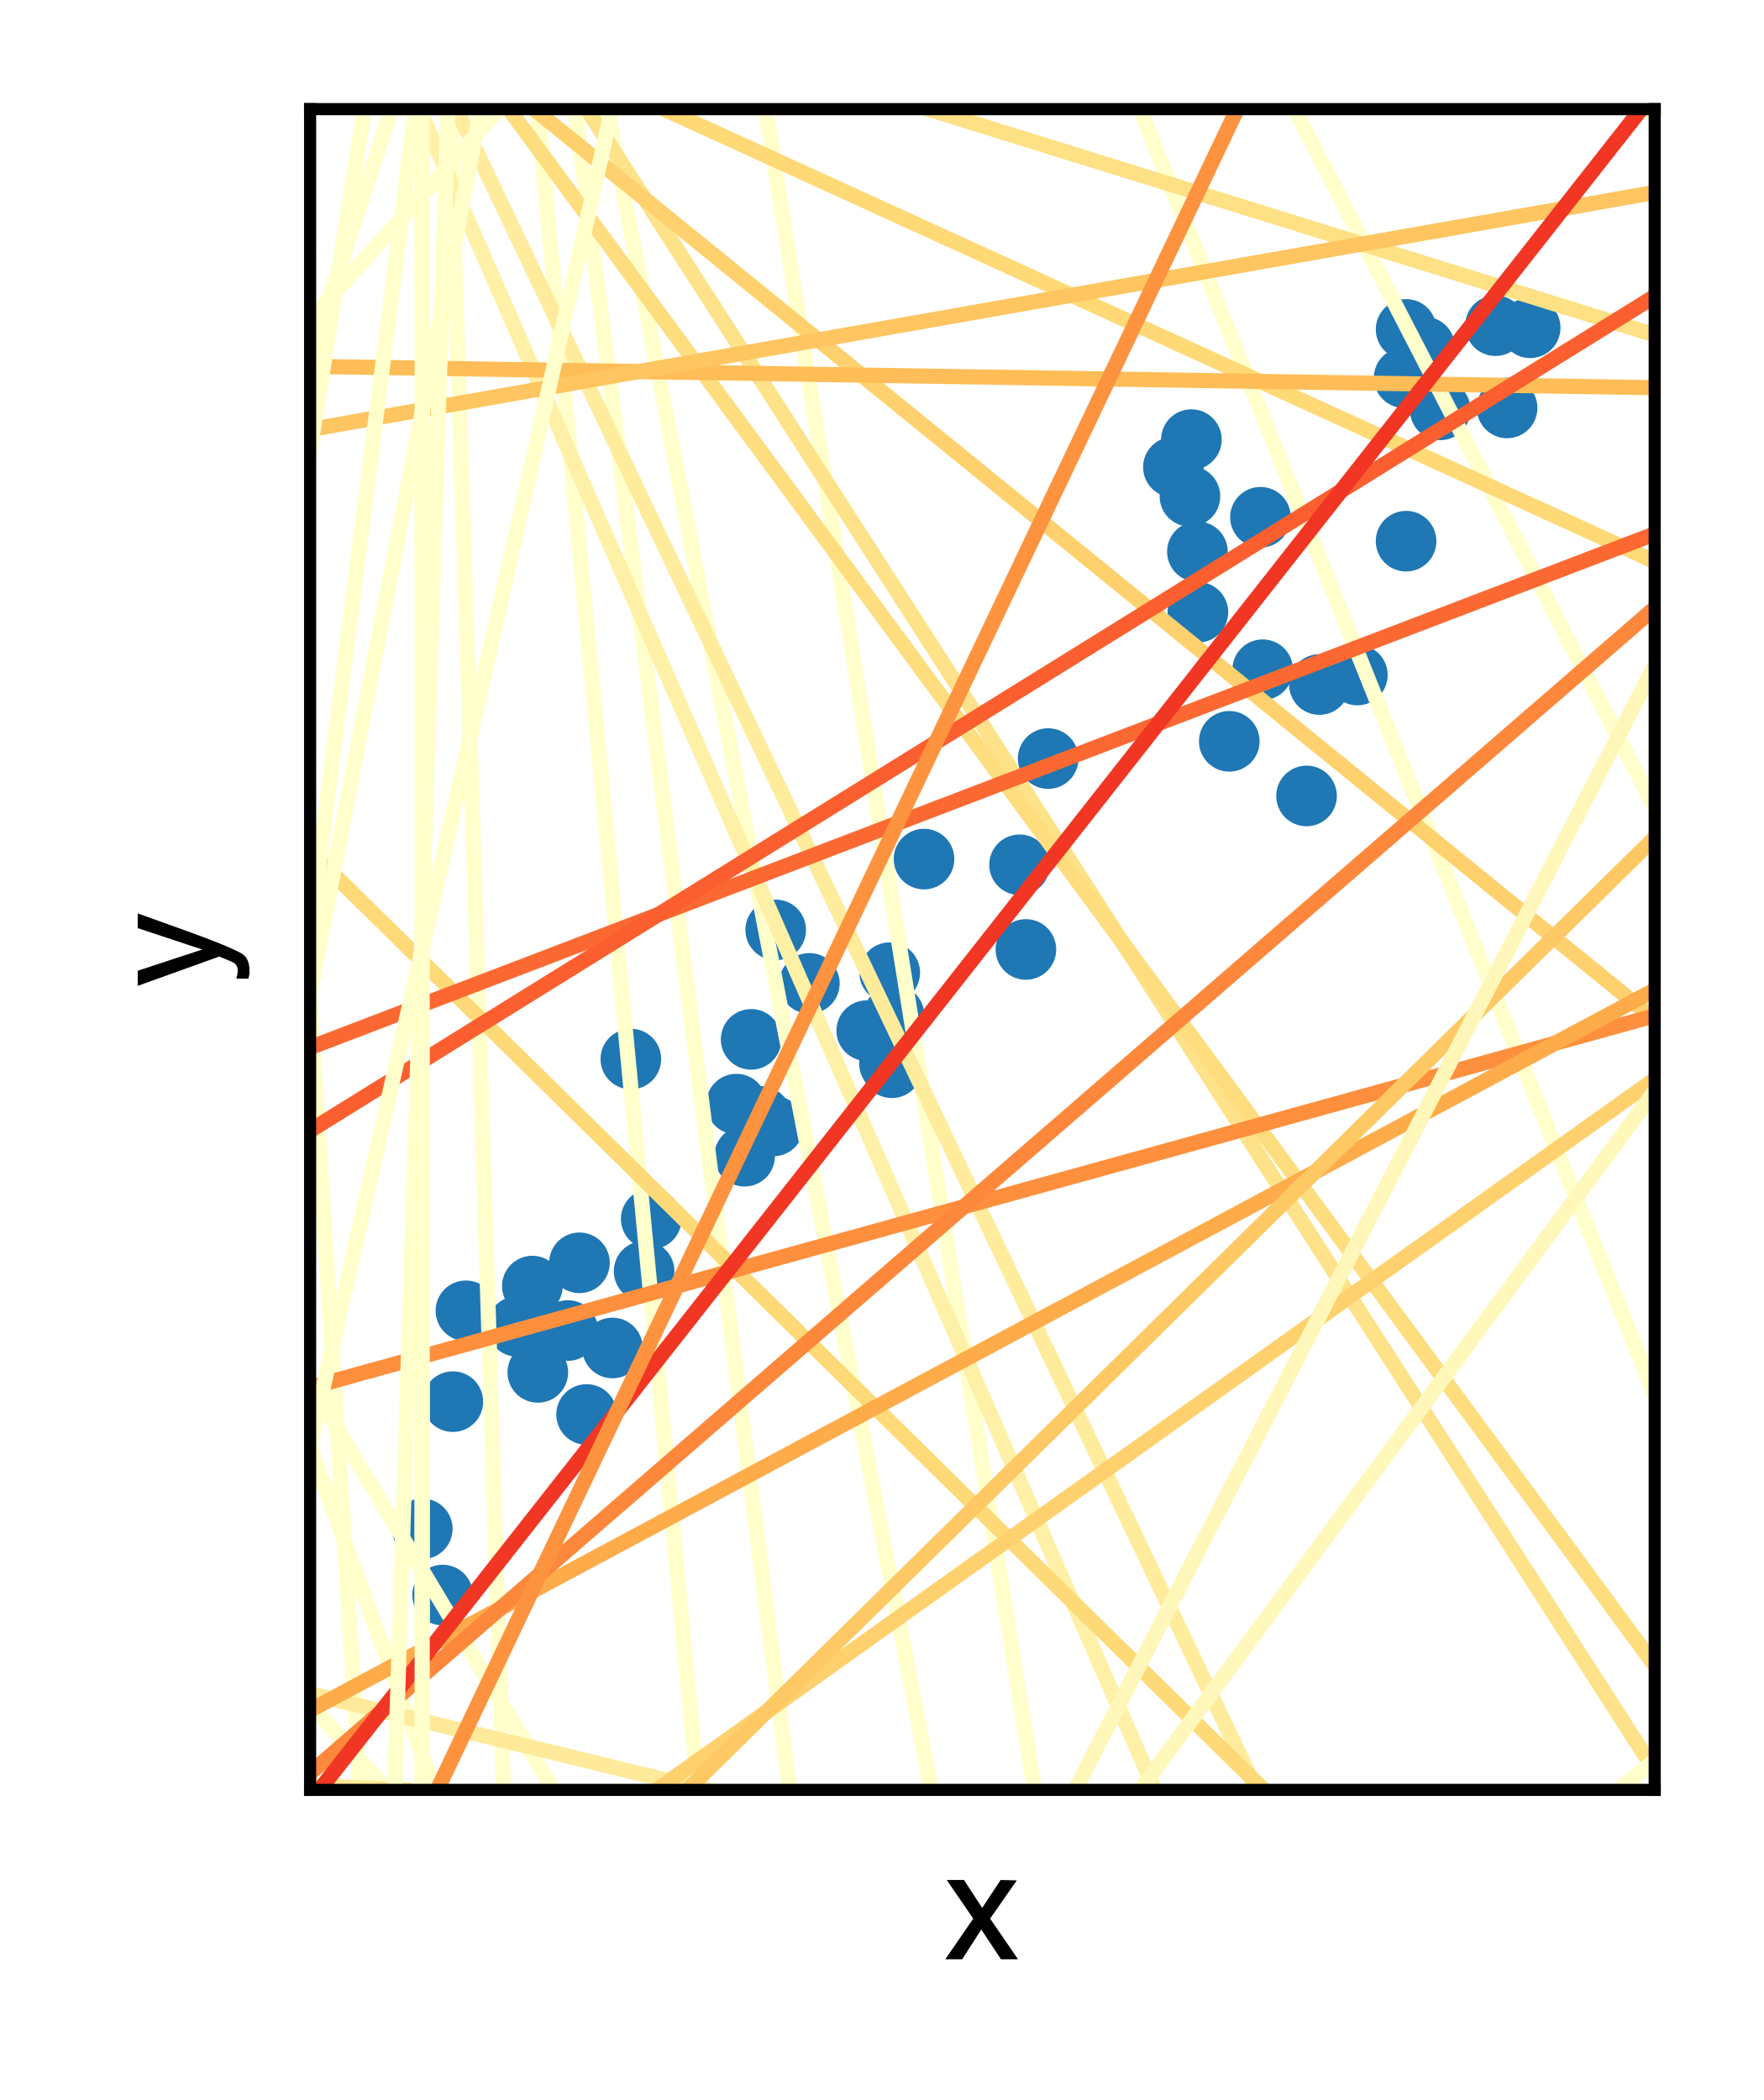
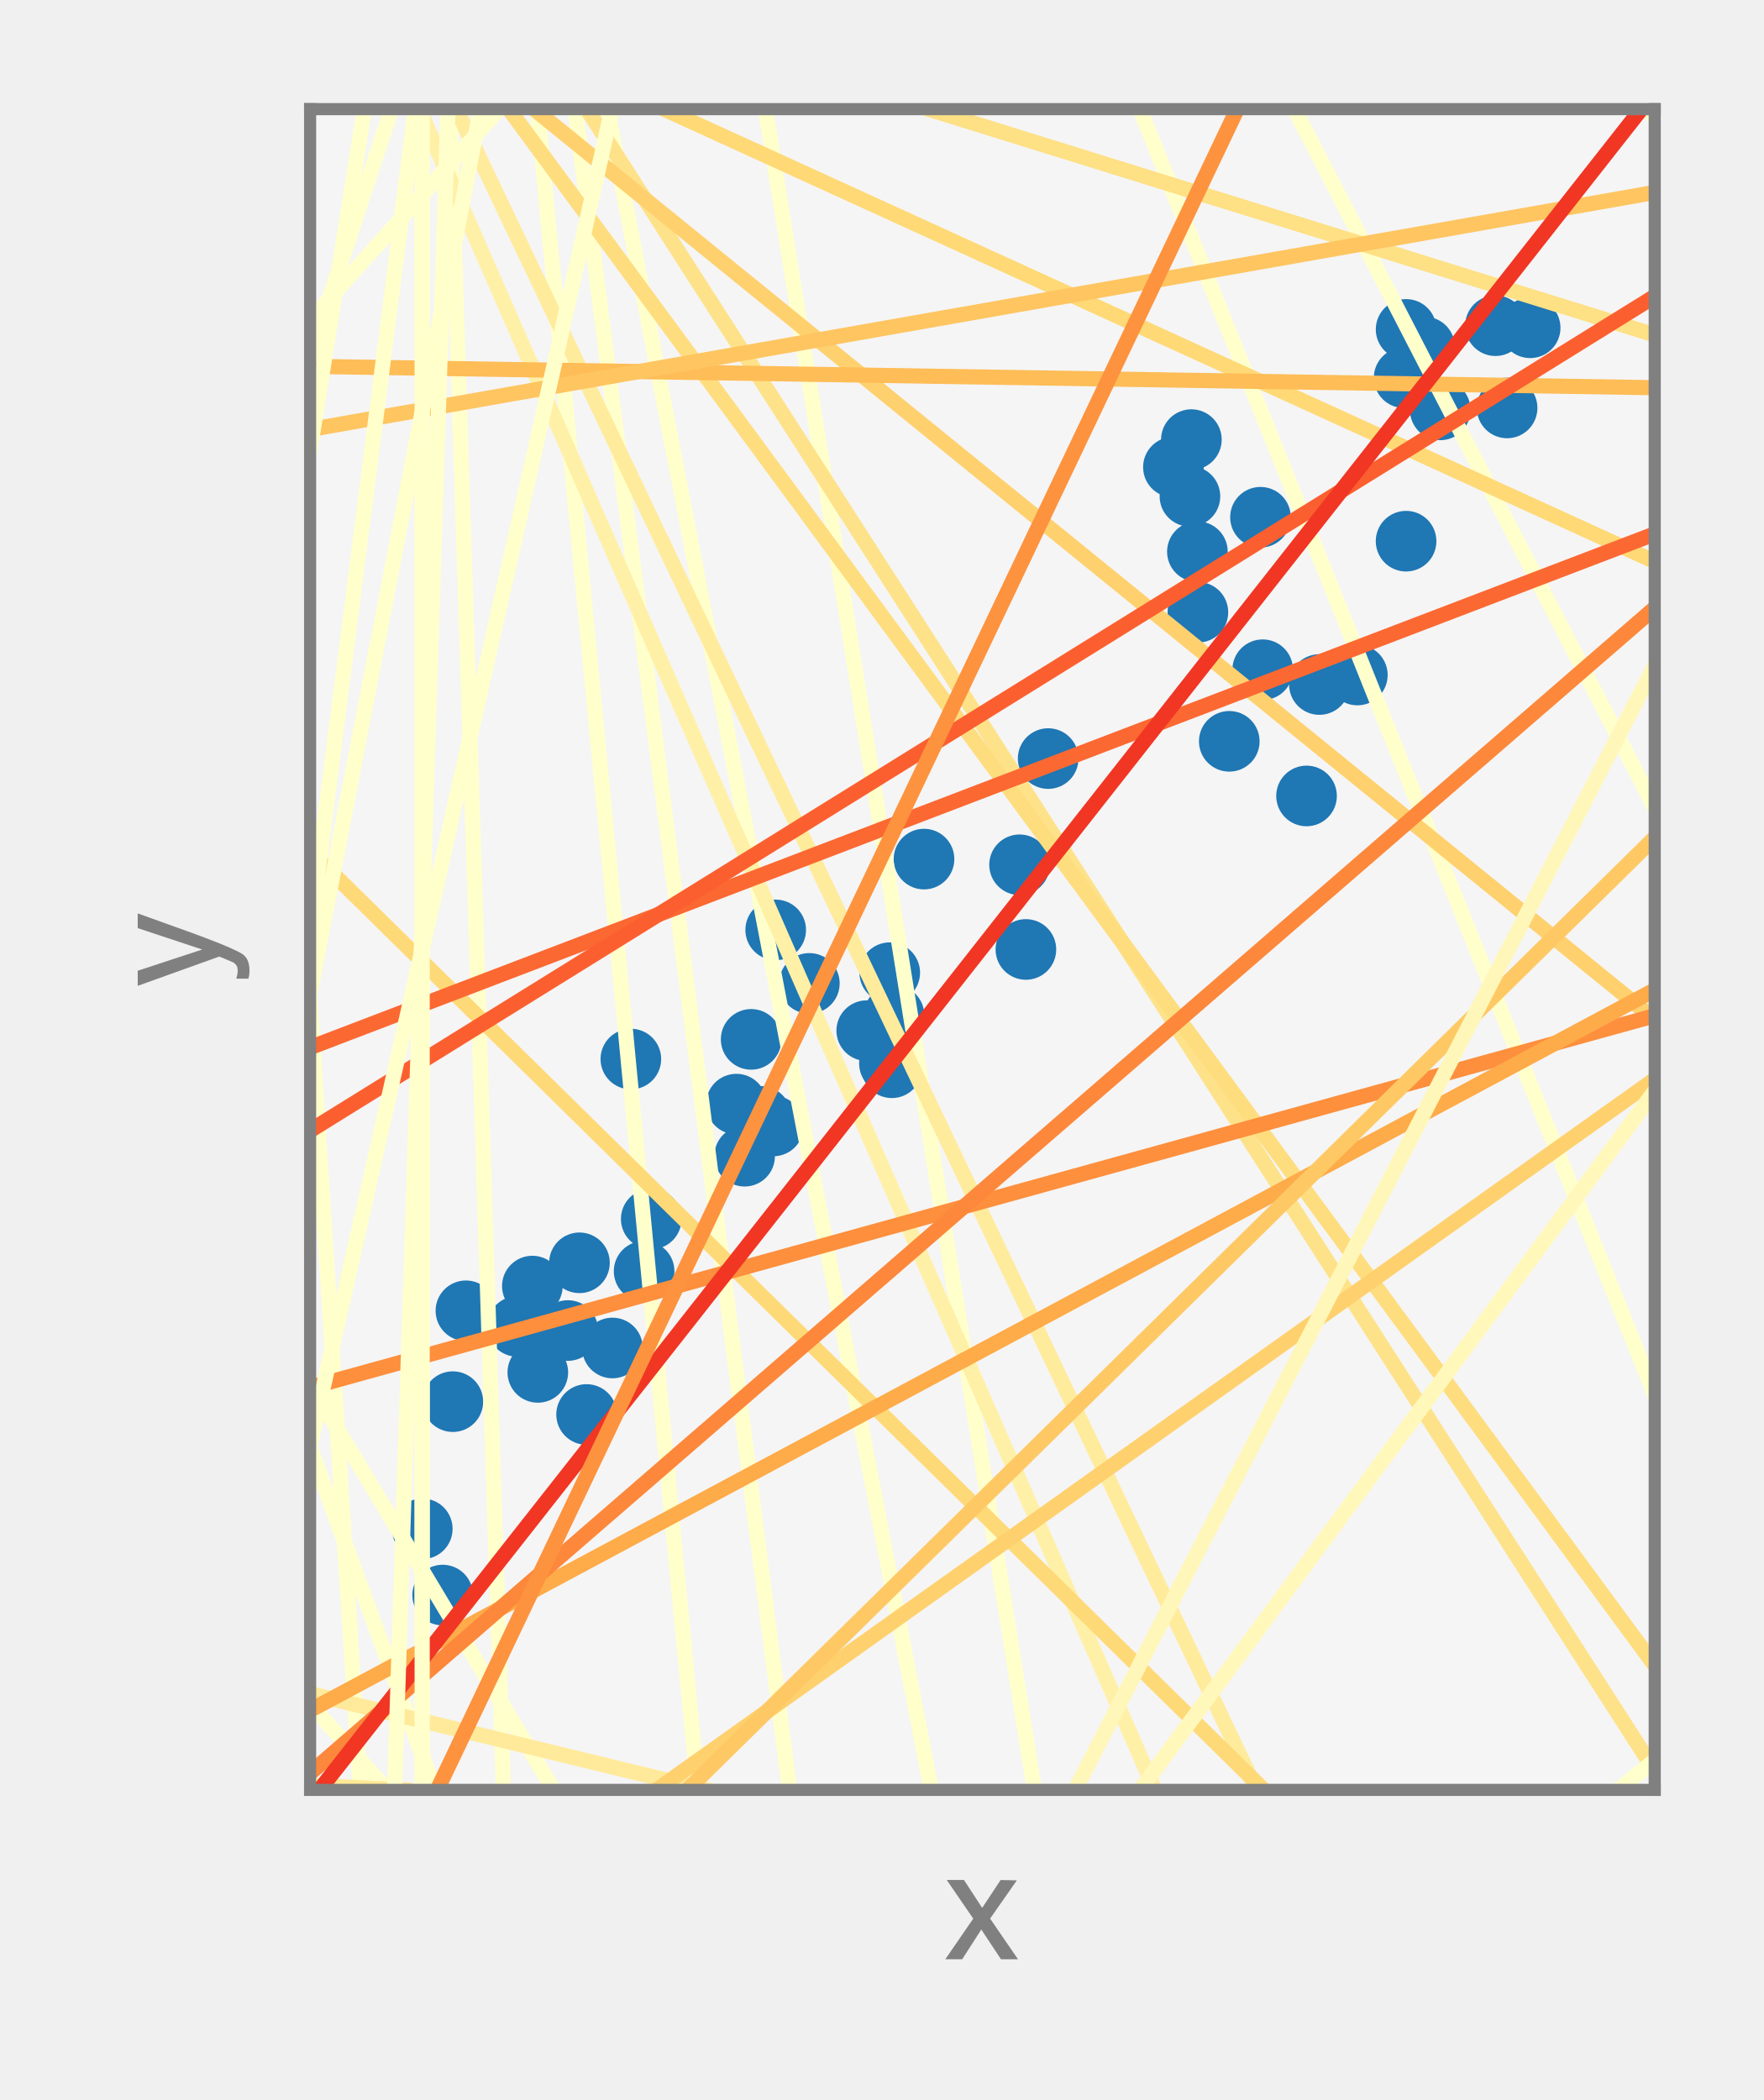
<svg xmlns="http://www.w3.org/2000/svg" xmlns:xlink="http://www.w3.org/1999/xlink" width="116.362pt" height="138.538pt" viewBox="0 0 116.362 138.538" version="1.1">
  <defs>
    <style type="text/css">*{stroke-linejoin: round; stroke-linecap: butt}</style>
  </defs>
  <g id="figure_1">
    <g id="patch_1">
-       <path d="M 0 138.538  L 116.362 138.538  L 116.362 0  L 0 0  z " style="fill: #ffffff" />
+       <path d="M 0 138.538  L 116.362 138.538  L 116.362 0  L 0 0  L 0 138.538  z " style="fill: none" />
    </g>
    <g id="axes_1">
      <g id="patch_2">
-         <path d="M 20.458 118.08  L 109.162 118.08  L 109.162 7.2  L 20.458 7.2  z " style="fill: #ffffff" />
+         <path d="M 20.458 118.08  L 109.162 118.08  L 109.162 7.2  L 20.458 7.2  z " style="fill: #ffffff; fill-opacity: 0.333" />
      </g>
      <g id="matplotlib.axis_1">
        <g id="text_1">
-           <g transform="translate(62.30981 129.2534) scale(0.1 -0.1)">
+           <g style="fill: #808080" transform="translate(62.30981 129.2534) scale(0.1 -0.1)">
            <defs>
              <path id="Helvetica-78" d="M 94 3347  L 822 3347  L 1591 2169  L 2369 3347  L 3053 3331  L 1925 1716  L 3103 0  L 2384 0  L 1553 1256  L 747 0  L 34 0  L 1213 1716  L 94 3347  z " transform="scale(0.015625)" />
            </defs>
            <use xlink:href="#Helvetica-78" />
          </g>
        </g>
      </g>
      <g id="matplotlib.axis_2">
        <g id="text_2">
-           <g transform="translate(14.31406 65.14) rotate(-90) scale(0.1 -0.1)">
+           <g style="fill: #808080" transform="translate(14.31406 65.14) rotate(-90) scale(0.1 -0.1)">
            <defs>
              <path id="Helvetica-79" d="M 2503 3347  L 3125 3347  Q 3006 3025 2597 1878  Q 2291 1016 2084 472  Q 1597 -809 1397 -1090  Q 1197 -1372 709 -1372  Q 591 -1372 527 -1362  Q 463 -1353 369 -1328  L 369 -816  Q 516 -856 581 -865  Q 647 -875 697 -875  Q 853 -875 926 -823  Q 1000 -772 1050 -697  Q 1066 -672 1162 -440  Q 1259 -209 1303 -97  L 66 3347  L 703 3347  L 1600 622  L 2503 3347  z M 1597 3428  L 1597 3428  z " transform="scale(0.015625)" />
            </defs>
            <use xlink:href="#Helvetica-79" />
          </g>
        </g>
      </g>
      <g id="line2d_1">
        <defs>
-           <path id="m5d70c4f971" d="M 0 1.5  C 0.398 1.5 0.779 1.342 1.061 1.061  C 1.342 0.779 1.5 0.398 1.5 0  C 1.5 -0.398 1.342 -0.779 1.061 -1.061  C 0.779 -1.342 0.398 -1.5 0 -1.5  C -0.398 -1.5 -0.779 -1.342 -1.061 -1.061  C -1.342 -0.779 -1.5 -0.398 -1.5 0  C -1.5 0.398 -1.342 0.779 -1.061 1.061  C -0.779 1.342 -0.398 1.5 0 1.5  z " style="stroke: #1f77b4" />
+           <path id="md2d932a377" d="M 0 1.5  C 0.398 1.5 0.779 1.342 1.061 1.061  C 1.342 0.779 1.5 0.398 1.5 0  C 1.5 -0.398 1.342 -0.779 1.061 -1.061  C 0.779 -1.342 0.398 -1.5 0 -1.5  C -0.398 -1.5 -0.779 -1.342 -1.061 -1.061  C -1.342 -0.779 -1.5 -0.398 -1.5 0  C -1.5 0.398 -1.342 0.779 -1.061 1.061  C -0.779 1.342 -0.398 1.5 0 1.5  z " style="stroke: #1f77b4" />
        </defs>
-         <g clip-path="url(#pdee370cae9)">
-           <use xlink:href="#m5d70c4f971" x="58.676" y="70.157" style="fill: #1f77b4; stroke: #1f77b4" />
-           <use xlink:href="#m5d70c4f971" x="81.096" y="48.905" style="fill: #1f77b4; stroke: #1f77b4" />
-           <use xlink:href="#m5d70c4f971" x="27.858" y="100.857" style="fill: #1f77b4; stroke: #1f77b4" />
-           <use xlink:href="#m5d70c4f971" x="50.198" y="73.649" style="fill: #1f77b4; stroke: #1f77b4" />
-           <use xlink:href="#m5d70c4f971" x="38.698" y="93.315" style="fill: #1f77b4; stroke: #1f77b4" />
-           <use xlink:href="#m5d70c4f971" x="34.675" y="87.346" style="fill: #1f77b4; stroke: #1f77b4" />
-           <use xlink:href="#m5d70c4f971" x="41.618" y="69.866" style="fill: #1f77b4; stroke: #1f77b4" />
-           <use xlink:href="#m5d70c4f971" x="53.394" y="64.875" style="fill: #1f77b4; stroke: #1f77b4" />
-           <use xlink:href="#m5d70c4f971" x="57.179" y="67.993" style="fill: #1f77b4; stroke: #1f77b4" />
-           <use xlink:href="#m5d70c4f971" x="67.679" y="62.636" style="fill: #1f77b4; stroke: #1f77b4" />
-           <use xlink:href="#m5d70c4f971" x="58.837" y="70.44" style="fill: #1f77b4; stroke: #1f77b4" />
-           <use xlink:href="#m5d70c4f971" x="78.501" y="32.742" style="fill: #1f77b4; stroke: #1f77b4" />
-           <use xlink:href="#m5d70c4f971" x="42.963" y="80.415" style="fill: #1f77b4; stroke: #1f77b4" />
-           <use xlink:href="#m5d70c4f971" x="92.76" y="35.702" style="fill: #1f77b4; stroke: #1f77b4" />
-           <use xlink:href="#m5d70c4f971" x="29.874" y="92.468" style="fill: #1f77b4; stroke: #1f77b4" />
-           <use xlink:href="#m5d70c4f971" x="77.411" y="30.818" style="fill: #1f77b4; stroke: #1f77b4" />
-           <use xlink:href="#m5d70c4f971" x="58.697" y="64.169" style="fill: #1f77b4; stroke: #1f77b4" />
-           <use xlink:href="#m5d70c4f971" x="69.148" y="50.043" style="fill: #1f77b4; stroke: #1f77b4" />
-           <use xlink:href="#m5d70c4f971" x="38.227" y="83.308" style="fill: #1f77b4; stroke: #1f77b4" />
-           <use xlink:href="#m5d70c4f971" x="42.493" y="83.864" style="fill: #1f77b4; stroke: #1f77b4" />
-           <use xlink:href="#m5d70c4f971" x="87.041" y="45.158" style="fill: #1f77b4; stroke: #1f77b4" />
-           <use xlink:href="#m5d70c4f971" x="99.424" y="26.912" style="fill: #1f77b4; stroke: #1f77b4" />
-           <use xlink:href="#m5d70c4f971" x="51.018" y="74.28" style="fill: #1f77b4; stroke: #1f77b4" />
-           <use xlink:href="#m5d70c4f971" x="79.026" y="40.391" style="fill: #1f77b4; stroke: #1f77b4" />
-           <use xlink:href="#m5d70c4f971" x="92.632" y="24.92" style="fill: #1f77b4; stroke: #1f77b4" />
-           <use xlink:href="#m5d70c4f971" x="93.979" y="22.892" style="fill: #1f77b4; stroke: #1f77b4" />
-           <use xlink:href="#m5d70c4f971" x="34.136" y="87.506" style="fill: #1f77b4; stroke: #1f77b4" />
-           <use xlink:href="#m5d70c4f971" x="30.737" y="86.474" style="fill: #1f77b4; stroke: #1f77b4" />
-           <use xlink:href="#m5d70c4f971" x="40.404" y="88.927" style="fill: #1f77b4; stroke: #1f77b4" />
-           <use xlink:href="#m5d70c4f971" x="92.762" y="21.731" style="fill: #1f77b4; stroke: #1f77b4" />
-           <use xlink:href="#m5d70c4f971" x="35.12" y="84.843" style="fill: #1f77b4; stroke: #1f77b4" />
-           <use xlink:href="#m5d70c4f971" x="58.978" y="66.979" style="fill: #1f77b4; stroke: #1f77b4" />
-           <use xlink:href="#m5d70c4f971" x="98.657" y="21.486" style="fill: #1f77b4; stroke: #1f77b4" />
-           <use xlink:href="#m5d70c4f971" x="67.261" y="57.051" style="fill: #1f77b4; stroke: #1f77b4" />
-           <use xlink:href="#m5d70c4f971" x="78.993" y="36.395" style="fill: #1f77b4; stroke: #1f77b4" />
-           <use xlink:href="#m5d70c4f971" x="51.173" y="61.347" style="fill: #1f77b4; stroke: #1f77b4" />
-           <use xlink:href="#m5d70c4f971" x="78.596" y="29.002" style="fill: #1f77b4; stroke: #1f77b4" />
-           <use xlink:href="#m5d70c4f971" x="89.545" y="44.531" style="fill: #1f77b4; stroke: #1f77b4" />
-           <use xlink:href="#m5d70c4f971" x="29.202" y="105.227" style="fill: #1f77b4; stroke: #1f77b4" />
-           <use xlink:href="#m5d70c4f971" x="83.3" y="44.182" style="fill: #1f77b4; stroke: #1f77b4" />
-           <use xlink:href="#m5d70c4f971" x="100.946" y="21.624" style="fill: #1f77b4; stroke: #1f77b4" />
-           <use xlink:href="#m5d70c4f971" x="83.154" y="34.123" style="fill: #1f77b4; stroke: #1f77b4" />
-           <use xlink:href="#m5d70c4f971" x="48.58" y="72.84" style="fill: #1f77b4; stroke: #1f77b4" />
-           <use xlink:href="#m5d70c4f971" x="86.193" y="52.509" style="fill: #1f77b4; stroke: #1f77b4" />
-           <use xlink:href="#m5d70c4f971" x="35.48" y="90.537" style="fill: #1f77b4; stroke: #1f77b4" />
-           <use xlink:href="#m5d70c4f971" x="60.958" y="56.675" style="fill: #1f77b4; stroke: #1f77b4" />
-           <use xlink:href="#m5d70c4f971" x="95.013" y="27.04" style="fill: #1f77b4; stroke: #1f77b4" />
-           <use xlink:href="#m5d70c4f971" x="49.554" y="68.567" style="fill: #1f77b4; stroke: #1f77b4" />
-           <use xlink:href="#m5d70c4f971" x="49.122" y="76.275" style="fill: #1f77b4; stroke: #1f77b4" />
-           <use xlink:href="#m5d70c4f971" x="37.462" y="87.776" style="fill: #1f77b4; stroke: #1f77b4" />
+         <g clip-path="url(#pe8e5f921c2)">
+           <use xlink:href="#md2d932a377" x="58.676" y="70.157" style="fill: #1f77b4; stroke: #1f77b4" />
+           <use xlink:href="#md2d932a377" x="81.096" y="48.905" style="fill: #1f77b4; stroke: #1f77b4" />
+           <use xlink:href="#md2d932a377" x="27.858" y="100.857" style="fill: #1f77b4; stroke: #1f77b4" />
+           <use xlink:href="#md2d932a377" x="50.198" y="73.649" style="fill: #1f77b4; stroke: #1f77b4" />
+           <use xlink:href="#md2d932a377" x="38.698" y="93.315" style="fill: #1f77b4; stroke: #1f77b4" />
+           <use xlink:href="#md2d932a377" x="34.675" y="87.346" style="fill: #1f77b4; stroke: #1f77b4" />
+           <use xlink:href="#md2d932a377" x="41.618" y="69.866" style="fill: #1f77b4; stroke: #1f77b4" />
+           <use xlink:href="#md2d932a377" x="53.394" y="64.875" style="fill: #1f77b4; stroke: #1f77b4" />
+           <use xlink:href="#md2d932a377" x="57.179" y="67.993" style="fill: #1f77b4; stroke: #1f77b4" />
+           <use xlink:href="#md2d932a377" x="67.679" y="62.636" style="fill: #1f77b4; stroke: #1f77b4" />
+           <use xlink:href="#md2d932a377" x="58.837" y="70.44" style="fill: #1f77b4; stroke: #1f77b4" />
+           <use xlink:href="#md2d932a377" x="78.501" y="32.742" style="fill: #1f77b4; stroke: #1f77b4" />
+           <use xlink:href="#md2d932a377" x="42.963" y="80.415" style="fill: #1f77b4; stroke: #1f77b4" />
+           <use xlink:href="#md2d932a377" x="92.76" y="35.702" style="fill: #1f77b4; stroke: #1f77b4" />
+           <use xlink:href="#md2d932a377" x="29.874" y="92.468" style="fill: #1f77b4; stroke: #1f77b4" />
+           <use xlink:href="#md2d932a377" x="77.411" y="30.818" style="fill: #1f77b4; stroke: #1f77b4" />
+           <use xlink:href="#md2d932a377" x="58.697" y="64.169" style="fill: #1f77b4; stroke: #1f77b4" />
+           <use xlink:href="#md2d932a377" x="69.148" y="50.043" style="fill: #1f77b4; stroke: #1f77b4" />
+           <use xlink:href="#md2d932a377" x="38.227" y="83.308" style="fill: #1f77b4; stroke: #1f77b4" />
+           <use xlink:href="#md2d932a377" x="42.493" y="83.864" style="fill: #1f77b4; stroke: #1f77b4" />
+           <use xlink:href="#md2d932a377" x="87.041" y="45.158" style="fill: #1f77b4; stroke: #1f77b4" />
+           <use xlink:href="#md2d932a377" x="99.424" y="26.912" style="fill: #1f77b4; stroke: #1f77b4" />
+           <use xlink:href="#md2d932a377" x="51.018" y="74.28" style="fill: #1f77b4; stroke: #1f77b4" />
+           <use xlink:href="#md2d932a377" x="79.026" y="40.391" style="fill: #1f77b4; stroke: #1f77b4" />
+           <use xlink:href="#md2d932a377" x="92.632" y="24.92" style="fill: #1f77b4; stroke: #1f77b4" />
+           <use xlink:href="#md2d932a377" x="93.979" y="22.892" style="fill: #1f77b4; stroke: #1f77b4" />
+           <use xlink:href="#md2d932a377" x="34.136" y="87.506" style="fill: #1f77b4; stroke: #1f77b4" />
+           <use xlink:href="#md2d932a377" x="30.737" y="86.474" style="fill: #1f77b4; stroke: #1f77b4" />
+           <use xlink:href="#md2d932a377" x="40.404" y="88.927" style="fill: #1f77b4; stroke: #1f77b4" />
+           <use xlink:href="#md2d932a377" x="92.762" y="21.731" style="fill: #1f77b4; stroke: #1f77b4" />
+           <use xlink:href="#md2d932a377" x="35.12" y="84.843" style="fill: #1f77b4; stroke: #1f77b4" />
+           <use xlink:href="#md2d932a377" x="58.978" y="66.979" style="fill: #1f77b4; stroke: #1f77b4" />
+           <use xlink:href="#md2d932a377" x="98.657" y="21.486" style="fill: #1f77b4; stroke: #1f77b4" />
+           <use xlink:href="#md2d932a377" x="67.261" y="57.051" style="fill: #1f77b4; stroke: #1f77b4" />
+           <use xlink:href="#md2d932a377" x="78.993" y="36.395" style="fill: #1f77b4; stroke: #1f77b4" />
+           <use xlink:href="#md2d932a377" x="51.173" y="61.347" style="fill: #1f77b4; stroke: #1f77b4" />
+           <use xlink:href="#md2d932a377" x="78.596" y="29.002" style="fill: #1f77b4; stroke: #1f77b4" />
+           <use xlink:href="#md2d932a377" x="89.545" y="44.531" style="fill: #1f77b4; stroke: #1f77b4" />
+           <use xlink:href="#md2d932a377" x="29.202" y="105.227" style="fill: #1f77b4; stroke: #1f77b4" />
+           <use xlink:href="#md2d932a377" x="83.3" y="44.182" style="fill: #1f77b4; stroke: #1f77b4" />
+           <use xlink:href="#md2d932a377" x="100.946" y="21.624" style="fill: #1f77b4; stroke: #1f77b4" />
+           <use xlink:href="#md2d932a377" x="83.154" y="34.123" style="fill: #1f77b4; stroke: #1f77b4" />
+           <use xlink:href="#md2d932a377" x="48.58" y="72.84" style="fill: #1f77b4; stroke: #1f77b4" />
+           <use xlink:href="#md2d932a377" x="86.193" y="52.509" style="fill: #1f77b4; stroke: #1f77b4" />
+           <use xlink:href="#md2d932a377" x="35.48" y="90.537" style="fill: #1f77b4; stroke: #1f77b4" />
+           <use xlink:href="#md2d932a377" x="60.958" y="56.675" style="fill: #1f77b4; stroke: #1f77b4" />
+           <use xlink:href="#md2d932a377" x="95.013" y="27.04" style="fill: #1f77b4; stroke: #1f77b4" />
+           <use xlink:href="#md2d932a377" x="49.554" y="68.567" style="fill: #1f77b4; stroke: #1f77b4" />
+           <use xlink:href="#md2d932a377" x="49.122" y="76.275" style="fill: #1f77b4; stroke: #1f77b4" />
+           <use xlink:href="#md2d932a377" x="37.462" y="87.776" style="fill: #1f77b4; stroke: #1f77b4" />
        </g>
      </g>
      <g id="line2d_2">
-         <path d="M 27.85 7.2  L 27.85 118.08  " clip-path="url(#pdee370cae9)" style="fill: none; stroke: #ffffcc; stroke-linecap: square" />
+         <path d="M 27.85 7.2  L 27.85 118.08  " clip-path="url(#pe8e5f921c2)" style="fill: none; stroke: #ffffcc; stroke-linecap: square" />
      </g>
      <g id="line2d_3">
-         <path d="M 29.69 7.2  L 33.209 118.08  " clip-path="url(#pdee370cae9)" style="fill: none; stroke: #ffffcc; stroke-linecap: square" />
+         <path d="M 29.69 7.2  L 33.209 118.08  " clip-path="url(#pe8e5f921c2)" style="fill: none; stroke: #ffffcc; stroke-linecap: square" />
      </g>
      <g id="line2d_4">
-         <path d="M 20.458 66.076  L 23.763 118.08  " clip-path="url(#pdee370cae9)" style="fill: none; stroke: #ffffcc; stroke-linecap: square" />
+         <path d="M 20.458 66.076  L 23.763 118.08  " clip-path="url(#pe8e5f921c2)" style="fill: none; stroke: #ffffcc; stroke-linecap: square" />
      </g>
      <g id="line2d_5">
-         <path d="M 35.454 7.2  L 46.042 118.08  " clip-path="url(#pdee370cae9)" style="fill: none; stroke: #ffffcc; stroke-linecap: square" />
+         <path d="M 35.454 7.2  L 46.042 118.08  " clip-path="url(#pe8e5f921c2)" style="fill: none; stroke: #ffffcc; stroke-linecap: square" />
      </g>
      <g id="line2d_6">
-         <path d="M 37.938 7.2  L 52.088 118.08  " clip-path="url(#pdee370cae9)" style="fill: none; stroke: #ffffcc; stroke-linecap: square" />
+         <path d="M 37.938 7.2  L 52.088 118.08  " clip-path="url(#pe8e5f921c2)" style="fill: none; stroke: #ffffcc; stroke-linecap: square" />
      </g>
      <g id="line2d_7">
-         <path d="M 50.502 7.2  L 68.244 118.08  " clip-path="url(#pdee370cae9)" style="fill: none; stroke: #ffffcc; stroke-linecap: square" />
+         <path d="M 50.502 7.2  L 68.244 118.08  " clip-path="url(#pe8e5f921c2)" style="fill: none; stroke: #ffffcc; stroke-linecap: square" />
      </g>
      <g id="line2d_8">
-         <path d="M 40.068 7.2  L 61.439 118.08  " clip-path="url(#pdee370cae9)" style="fill: none; stroke: #ffffcc; stroke-linecap: square" />
+         <path d="M 40.068 7.2  L 61.439 118.08  " clip-path="url(#pe8e5f921c2)" style="fill: none; stroke: #ffffcc; stroke-linecap: square" />
      </g>
      <g id="line2d_9">
-         <path d="M 18.189 118.08  L 20.458 128.125  " clip-path="url(#pdee370cae9)" style="fill: none; stroke: #ffffcc; stroke-linecap: square" />
+         <path d="M 18.189 118.08  L 20.458 128.125  " clip-path="url(#pe8e5f921c2)" style="fill: none; stroke: #ffffcc; stroke-linecap: square" />
      </g>
      <g id="line2d_10">
-         <path d="M 6.741 118.08  L 12.308 139.538  " clip-path="url(#pdee370cae9)" style="fill: none; stroke: #ffffcc; stroke-linecap: square" />
+         <path d="M 6.741 118.08  L 12.308 139.538  " clip-path="url(#pe8e5f921c2)" style="fill: none; stroke: #ffffcc; stroke-linecap: square" />
      </g>
      <g id="line2d_11">
-         <path d="M 4.648 118.08  L 10.949 139.538  " clip-path="url(#pdee370cae9)" style="fill: none; stroke: #ffffcc; stroke-linecap: square" />
+         <path d="M 4.648 118.08  L 10.949 139.538  " clip-path="url(#pe8e5f921c2)" style="fill: none; stroke: #ffffcc; stroke-linecap: square" />
      </g>
      <g id="line2d_12">
-         <path d="M 2.153 118.08  L 9.2 139.538  " clip-path="url(#pdee370cae9)" style="fill: none; stroke: #ffffcc; stroke-linecap: square" />
+         <path d="M 2.153 118.08  L 9.2 139.538  " clip-path="url(#pe8e5f921c2)" style="fill: none; stroke: #ffffcc; stroke-linecap: square" />
      </g>
      <g id="line2d_13">
-         <path d="M 20.458 95.475  L 28.685 118.08  " clip-path="url(#pdee370cae9)" style="fill: none; stroke: #ffffcc; stroke-linecap: square" />
+         <path d="M 20.458 95.475  L 28.685 118.08  " clip-path="url(#pe8e5f921c2)" style="fill: none; stroke: #ffffcc; stroke-linecap: square" />
      </g>
      <g id="line2d_14">
-         <path d="M 75.203 7.2  L 109.162 92.025  " clip-path="url(#pdee370cae9)" style="fill: none; stroke: #ffffcc; stroke-linecap: square" />
+         <path d="M 75.203 7.2  L 109.162 92.025  " clip-path="url(#pe8e5f921c2)" style="fill: none; stroke: #ffffcc; stroke-linecap: square" />
      </g>
      <g id="line2d_15">
-         <path d="M 27.661 7.2  L 76.187 118.08  " clip-path="url(#pdee370cae9)" style="fill: none; stroke: #fff0a7; stroke-linecap: square" />
+         <path d="M 27.661 7.2  L 76.187 118.08  " clip-path="url(#pe8e5f921c2)" style="fill: none; stroke: #fff0a7; stroke-linecap: square" />
      </g>
      <g id="line2d_16">
-         <path d="M 30.106 7.2  L 82.885 118.08  " clip-path="url(#pdee370cae9)" style="fill: none; stroke: #ffeb9c; stroke-linecap: square" />
+         <path d="M 30.106 7.2  L 82.885 118.08  " clip-path="url(#pe8e5f921c2)" style="fill: none; stroke: #ffeb9c; stroke-linecap: square" />
      </g>
      <g id="line2d_17">
-         <path d="M 85.399 7.2  L 109.162 53.293  " clip-path="url(#pdee370cae9)" style="fill: none; stroke: #ffffcc; stroke-linecap: square" />
+         <path d="M 85.399 7.2  L 109.162 53.293  " clip-path="url(#pe8e5f921c2)" style="fill: none; stroke: #ffffcc; stroke-linecap: square" />
      </g>
      <g id="line2d_18">
-         <path d="M 4.031 118.08  L 15.97 139.538  " clip-path="url(#pdee370cae9)" style="fill: none; stroke: #ffffcc; stroke-linecap: square" />
+         <path d="M 4.031 118.08  L 15.97 139.538  " clip-path="url(#pe8e5f921c2)" style="fill: none; stroke: #ffffcc; stroke-linecap: square" />
      </g>
      <g id="line2d_19">
-         <path d="M 20.458 91.251  L 36.52 118.08  " clip-path="url(#pdee370cae9)" style="fill: none; stroke: #ffffcc; stroke-linecap: square" />
+         <path d="M 20.458 91.251  L 36.52 118.08  " clip-path="url(#pe8e5f921c2)" style="fill: none; stroke: #ffffcc; stroke-linecap: square" />
      </g>
      <g id="line2d_20">
-         <path d="M 38.719 7.2  L 109.162 116.811  " clip-path="url(#pdee370cae9)" style="fill: none; stroke: #fee289; stroke-linecap: square" />
+         <path d="M 38.719 7.2  L 109.162 116.811  " clip-path="url(#pe8e5f921c2)" style="fill: none; stroke: #fee289; stroke-linecap: square" />
      </g>
      <g id="line2d_21">
-         <path clip-path="url(#pdee370cae9)" style="fill: none; stroke: #ffffcc; stroke-linecap: square" />
+         <path clip-path="url(#pe8e5f921c2)" style="fill: none; stroke: #ffffcc; stroke-linecap: square" />
      </g>
      <g id="line2d_22">
-         <path d="M 33.573 7.2  L 109.162 109.863  " clip-path="url(#pdee370cae9)" style="fill: none; stroke: #fedd7f; stroke-linecap: square" />
+         <path d="M 33.573 7.2  L 109.162 109.863  " clip-path="url(#pe8e5f921c2)" style="fill: none; stroke: #fedd7f; stroke-linecap: square" />
      </g>
      <g id="line2d_23">
-         <path clip-path="url(#pdee370cae9)" style="fill: none; stroke: #ffffcc; stroke-linecap: square" />
+         <path clip-path="url(#pe8e5f921c2)" style="fill: none; stroke: #ffffcc; stroke-linecap: square" />
      </g>
      <g id="line2d_24">
-         <path d="M 108.68 7.2  L 109.162 7.774  " clip-path="url(#pdee370cae9)" style="fill: none; stroke: #ffffcc; stroke-linecap: square" />
+         <path d="M 108.68 7.2  L 109.162 7.774  " clip-path="url(#pe8e5f921c2)" style="fill: none; stroke: #ffffcc; stroke-linecap: square" />
      </g>
      <g id="line2d_25">
-         <path d="M 20.458 112.414  L 25.527 118.08  " clip-path="url(#pdee370cae9)" style="fill: none; stroke: #ffffcc; stroke-linecap: square" />
+         <path d="M 20.458 112.414  L 25.527 118.08  " clip-path="url(#pe8e5f921c2)" style="fill: none; stroke: #ffffcc; stroke-linecap: square" />
      </g>
      <g id="line2d_26">
-         <path d="M 114.162 -1  L 117.362 2.355  " clip-path="url(#pdee370cae9)" style="fill: none; stroke: #ffffcc; stroke-linecap: square" />
+         <path d="M 114.162 -1  L 117.362 2.355  " clip-path="url(#pe8e5f921c2)" style="fill: none; stroke: #ffffcc; stroke-linecap: square" />
      </g>
      <g id="line2d_27">
-         <path d="M 20.458 56.155  L 83.373 118.08  " clip-path="url(#pdee370cae9)" style="fill: none; stroke: #fed977; stroke-linecap: square" />
+         <path d="M 20.458 56.155  L 83.373 118.08  " clip-path="url(#pe8e5f921c2)" style="fill: none; stroke: #fed977; stroke-linecap: square" />
      </g>
      <g id="line2d_28">
-         <path clip-path="url(#pdee370cae9)" style="fill: none; stroke: #ffffcc; stroke-linecap: square" />
+         <path clip-path="url(#pe8e5f921c2)" style="fill: none; stroke: #ffffcc; stroke-linecap: square" />
      </g>
      <g id="line2d_29">
-         <path d="M 109.162 1.105  L 116.196 7.2  " clip-path="url(#pdee370cae9)" style="fill: none; stroke: #ffffcc; stroke-linecap: square" />
+         <path d="M 109.162 1.105  L 116.196 7.2  " clip-path="url(#pe8e5f921c2)" style="fill: none; stroke: #ffffcc; stroke-linecap: square" />
      </g>
      <g id="line2d_30">
-         <path d="M 35.238 7.2  L 109.162 67.257  " clip-path="url(#pdee370cae9)" style="fill: none; stroke: #fed16e; stroke-linecap: square" />
+         <path d="M 35.238 7.2  L 109.162 67.257  " clip-path="url(#pe8e5f921c2)" style="fill: none; stroke: #fed16e; stroke-linecap: square" />
      </g>
      <g id="line2d_31">
-         <path d="M -1 134.394  L 5.759 139.538  " clip-path="url(#pdee370cae9)" style="fill: none; stroke: #ffffcc; stroke-linecap: square" />
+         <path d="M -1 134.394  L 5.759 139.538  " clip-path="url(#pe8e5f921c2)" style="fill: none; stroke: #ffffcc; stroke-linecap: square" />
      </g>
      <g id="line2d_32">
-         <path clip-path="url(#pdee370cae9)" style="fill: none; stroke: #ffffcc; stroke-linecap: square" />
+         <path clip-path="url(#pe8e5f921c2)" style="fill: none; stroke: #ffffcc; stroke-linecap: square" />
      </g>
      <g id="line2d_33">
-         <path clip-path="url(#pdee370cae9)" style="fill: none; stroke: #ffffcc; stroke-linecap: square" />
+         <path clip-path="url(#pe8e5f921c2)" style="fill: none; stroke: #ffffcc; stroke-linecap: square" />
      </g>
      <g id="line2d_34">
-         <path clip-path="url(#pdee370cae9)" style="fill: none; stroke: #ffffcc; stroke-linecap: square" />
+         <path clip-path="url(#pe8e5f921c2)" style="fill: none; stroke: #ffffcc; stroke-linecap: square" />
      </g>
      <g id="line2d_35">
-         <path clip-path="url(#pdee370cae9)" style="fill: none; stroke: #ffffcc; stroke-linecap: square" />
+         <path clip-path="url(#pe8e5f921c2)" style="fill: none; stroke: #ffffcc; stroke-linecap: square" />
      </g>
      <g id="line2d_36">
-         <path d="M 17.992 118.08  L 20.458 119.401  " clip-path="url(#pdee370cae9)" style="fill: none; stroke: #fffdc8; stroke-linecap: square" />
+         <path d="M 17.992 118.08  L 20.458 119.401  " clip-path="url(#pe8e5f921c2)" style="fill: none; stroke: #fffdc8; stroke-linecap: square" />
      </g>
      <g id="line2d_37">
-         <path clip-path="url(#pdee370cae9)" style="fill: none; stroke: #ffffcc; stroke-linecap: square" />
+         <path clip-path="url(#pe8e5f921c2)" style="fill: none; stroke: #ffffcc; stroke-linecap: square" />
      </g>
      <g id="line2d_38">
-         <path d="M 43.807 7.2  L 109.162 37.047  " clip-path="url(#pdee370cae9)" style="fill: none; stroke: #fed976; stroke-linecap: square" />
+         <path d="M 43.807 7.2  L 109.162 37.047  " clip-path="url(#pe8e5f921c2)" style="fill: none; stroke: #fed976; stroke-linecap: square" />
      </g>
      <g id="line2d_39">
-         <path clip-path="url(#pdee370cae9)" style="fill: none; stroke: #ffffcc; stroke-linecap: square" />
+         <path clip-path="url(#pe8e5f921c2)" style="fill: none; stroke: #ffffcc; stroke-linecap: square" />
      </g>
      <g id="line2d_40">
-         <path clip-path="url(#pdee370cae9)" style="fill: none; stroke: #ffffcc; stroke-linecap: square" />
+         <path clip-path="url(#pe8e5f921c2)" style="fill: none; stroke: #ffffcc; stroke-linecap: square" />
      </g>
      <g id="line2d_41">
-         <path clip-path="url(#pdee370cae9)" style="fill: none; stroke: #ffffcc; stroke-linecap: square" />
+         <path clip-path="url(#pe8e5f921c2)" style="fill: none; stroke: #ffffcc; stroke-linecap: square" />
      </g>
      <g id="line2d_42">
-         <path d="M 61.251 7.2  L 109.162 22.097  " clip-path="url(#pdee370cae9)" style="fill: none; stroke: #fee085; stroke-linecap: square" />
+         <path d="M 61.251 7.2  L 109.162 22.097  " clip-path="url(#pe8e5f921c2)" style="fill: none; stroke: #fee085; stroke-linecap: square" />
      </g>
      <g id="line2d_43">
-         <path d="M -1 123.671  L 20.458 129.603  " clip-path="url(#pdee370cae9)" style="fill: none; stroke: #fffdc6; stroke-linecap: square" />
+         <path d="M -1 123.671  L 20.458 129.603  " clip-path="url(#pe8e5f921c2)" style="fill: none; stroke: #fffdc6; stroke-linecap: square" />
      </g>
      <g id="line2d_44">
-         <path d="M 20.458 111.731  L 46.628 118.08  " clip-path="url(#pdee370cae9)" style="fill: none; stroke: #ffea9b; stroke-linecap: square" />
+         <path d="M 20.458 111.731  L 46.628 118.08  " clip-path="url(#pe8e5f921c2)" style="fill: none; stroke: #ffea9b; stroke-linecap: square" />
      </g>
      <g id="line2d_45">
-         <path clip-path="url(#pdee370cae9)" style="fill: none; stroke: #ffffcc; stroke-linecap: square" />
+         <path clip-path="url(#pe8e5f921c2)" style="fill: none; stroke: #ffffcc; stroke-linecap: square" />
      </g>
      <g id="line2d_46">
-         <path d="M -1 129.466  L 20.458 133.25  " clip-path="url(#pdee370cae9)" style="fill: none; stroke: #fffcc5; stroke-linecap: square" />
+         <path d="M -1 129.466  L 20.458 133.25  " clip-path="url(#pe8e5f921c2)" style="fill: none; stroke: #fffcc5; stroke-linecap: square" />
      </g>
      <g id="line2d_47">
-         <path d="M 109.162 3.605  L 117.362 4.784  " clip-path="url(#pdee370cae9)" style="fill: none; stroke: #ffeda0; stroke-linecap: square" />
+         <path d="M 109.162 3.605  L 117.362 4.784  " clip-path="url(#pe8e5f921c2)" style="fill: none; stroke: #ffeda0; stroke-linecap: square" />
      </g>
      <g id="line2d_48">
-         <path clip-path="url(#pdee370cae9)" style="fill: none; stroke: #ffffcc; stroke-linecap: square" />
+         <path clip-path="url(#pe8e5f921c2)" style="fill: none; stroke: #ffffcc; stroke-linecap: square" />
      </g>
      <g id="line2d_49">
-         <path clip-path="url(#pdee370cae9)" style="fill: none; stroke: #ffffcc; stroke-linecap: square" />
+         <path clip-path="url(#pe8e5f921c2)" style="fill: none; stroke: #ffffcc; stroke-linecap: square" />
      </g>
      <g id="line2d_50">
-         <path d="M 20.458 117.784  L 26.669 118.08  " clip-path="url(#pdee370cae9)" style="fill: none; stroke: #ffe895; stroke-linecap: square" />
+         <path d="M 20.458 117.784  L 26.669 118.08  " clip-path="url(#pe8e5f921c2)" style="fill: none; stroke: #ffe895; stroke-linecap: square" />
      </g>
      <g id="line2d_51">
-         <path d="M 20.458 24.169  L 109.162 25.577  " clip-path="url(#pdee370cae9)" style="fill: none; stroke: #febd57; stroke-linecap: square" />
+         <path d="M 20.458 24.169  L 109.162 25.577  " clip-path="url(#pe8e5f921c2)" style="fill: none; stroke: #febd57; stroke-linecap: square" />
      </g>
      <g id="line2d_52">
-         <path clip-path="url(#pdee370cae9)" style="fill: none; stroke: #ffffcc; stroke-linecap: square" />
+         <path clip-path="url(#pe8e5f921c2)" style="fill: none; stroke: #ffffcc; stroke-linecap: square" />
      </g>
      <g id="line2d_53">
-         <path clip-path="url(#pdee370cae9)" style="fill: none; stroke: #ffffcc; stroke-linecap: square" />
+         <path clip-path="url(#pe8e5f921c2)" style="fill: none; stroke: #ffffcc; stroke-linecap: square" />
      </g>
      <g id="line2d_54">
-         <path clip-path="url(#pdee370cae9)" style="fill: none; stroke: #ffffcc; stroke-linecap: square" />
+         <path clip-path="url(#pe8e5f921c2)" style="fill: none; stroke: #ffffcc; stroke-linecap: square" />
      </g>
      <g id="line2d_55">
-         <path clip-path="url(#pdee370cae9)" style="fill: none; stroke: #ffffcc; stroke-linecap: square" />
+         <path clip-path="url(#pe8e5f921c2)" style="fill: none; stroke: #ffffcc; stroke-linecap: square" />
      </g>
      <g id="line2d_56">
-         <path clip-path="url(#pdee370cae9)" style="fill: none; stroke: #ffffcc; stroke-linecap: square" />
+         <path clip-path="url(#pe8e5f921c2)" style="fill: none; stroke: #ffffcc; stroke-linecap: square" />
      </g>
      <g id="line2d_57">
-         <path d="M 20.458 28.334  L 109.162 12.693  " clip-path="url(#pdee370cae9)" style="fill: none; stroke: #fec561; stroke-linecap: square" />
+         <path d="M 20.458 28.334  L 109.162 12.693  " clip-path="url(#pe8e5f921c2)" style="fill: none; stroke: #fec561; stroke-linecap: square" />
      </g>
      <g id="line2d_58">
-         <path clip-path="url(#pdee370cae9)" style="fill: none; stroke: #ffffcc; stroke-linecap: square" />
+         <path clip-path="url(#pe8e5f921c2)" style="fill: none; stroke: #ffffcc; stroke-linecap: square" />
      </g>
      <g id="line2d_59">
-         <path d="M -1 3.535  L 17.695 -1  " clip-path="url(#pdee370cae9)" style="fill: none; stroke: #fff5b3; stroke-linecap: square" />
+         <path d="M -1 3.535  L 17.695 -1  " clip-path="url(#pe8e5f921c2)" style="fill: none; stroke: #fff5b3; stroke-linecap: square" />
      </g>
      <g id="line2d_60">
-         <path d="M 20.458 91.531  L 109.162 67.006  " clip-path="url(#pdee370cae9)" style="fill: none; stroke: #fd8f3d; stroke-linecap: square" />
+         <path d="M 20.458 91.531  L 109.162 67.006  " clip-path="url(#pe8e5f921c2)" style="fill: none; stroke: #fd8f3d; stroke-linecap: square" />
      </g>
      <g id="line2d_61">
-         <path clip-path="url(#pdee370cae9)" style="fill: none; stroke: #ffffcc; stroke-linecap: square" />
+         <path clip-path="url(#pe8e5f921c2)" style="fill: none; stroke: #ffffcc; stroke-linecap: square" />
      </g>
      <g id="line2d_62">
-         <path d="M -1 2.495  L 9.099 -1  " clip-path="url(#pdee370cae9)" style="fill: none; stroke: #fffcc5; stroke-linecap: square" />
+         <path d="M -1 2.495  L 9.099 -1  " clip-path="url(#pe8e5f921c2)" style="fill: none; stroke: #fffcc5; stroke-linecap: square" />
      </g>
      <g id="line2d_63">
-         <path d="M 20.458 69.108  L 109.162 35.219  " clip-path="url(#pdee370cae9)" style="fill: none; stroke: #fc6832; stroke-linecap: square" />
+         <path d="M 20.458 69.108  L 109.162 35.219  " clip-path="url(#pe8e5f921c2)" style="fill: none; stroke: #fc6832; stroke-linecap: square" />
      </g>
      <g id="line2d_64">
-         <path d="M 18.189 7.2  L 20.458 6.25  " clip-path="url(#pdee370cae9)" style="fill: none; stroke: #fff4b2; stroke-linecap: square" />
+         <path d="M 18.189 7.2  L 20.458 6.25  " clip-path="url(#pe8e5f921c2)" style="fill: none; stroke: #fff4b2; stroke-linecap: square" />
      </g>
      <g id="line2d_65">
-         <path clip-path="url(#pdee370cae9)" style="fill: none; stroke: #ffffcc; stroke-linecap: square" />
+         <path clip-path="url(#pe8e5f921c2)" style="fill: none; stroke: #ffffcc; stroke-linecap: square" />
      </g>
      <g id="line2d_66">
-         <path clip-path="url(#pdee370cae9)" style="fill: none; stroke: #ffffcc; stroke-linecap: square" />
+         <path clip-path="url(#pe8e5f921c2)" style="fill: none; stroke: #ffffcc; stroke-linecap: square" />
      </g>
      <g id="line2d_67">
-         <path d="M 20.458 112.83  L 109.162 65.304  " clip-path="url(#pdee370cae9)" style="fill: none; stroke: #feab49; stroke-linecap: square" />
+         <path d="M 20.458 112.83  L 109.162 65.304  " clip-path="url(#pe8e5f921c2)" style="fill: none; stroke: #feab49; stroke-linecap: square" />
      </g>
      <g id="line2d_68">
-         <path d="M 109.162 135.321  L 117.362 130.587  " clip-path="url(#pdee370cae9)" style="fill: none; stroke: #ffffcc; stroke-linecap: square" />
+         <path d="M 109.162 135.321  L 117.362 130.587  " clip-path="url(#pe8e5f921c2)" style="fill: none; stroke: #ffffcc; stroke-linecap: square" />
      </g>
      <g id="line2d_69">
-         <path d="M 20.458 74.587  L 109.162 19.55  " clip-path="url(#pdee370cae9)" style="fill: none; stroke: #fc5f2f; stroke-linecap: square" />
+         <path d="M 20.458 74.587  L 109.162 19.55  " clip-path="url(#pe8e5f921c2)" style="fill: none; stroke: #fc5f2f; stroke-linecap: square" />
      </g>
      <g id="line2d_70">
-         <path clip-path="url(#pdee370cae9)" style="fill: none; stroke: #ffffcc; stroke-linecap: square" />
+         <path clip-path="url(#pe8e5f921c2)" style="fill: none; stroke: #ffffcc; stroke-linecap: square" />
      </g>
      <g id="line2d_71">
-         <path d="M 43.33 118.08  L 109.162 71.202  " clip-path="url(#pdee370cae9)" style="fill: none; stroke: #fed16e; stroke-linecap: square" />
+         <path d="M 43.33 118.08  L 109.162 71.202  " clip-path="url(#pe8e5f921c2)" style="fill: none; stroke: #fed16e; stroke-linecap: square" />
      </g>
      <g id="line2d_72">
-         <path clip-path="url(#pdee370cae9)" style="fill: none; stroke: #ffffcc; stroke-linecap: square" />
+         <path clip-path="url(#pe8e5f921c2)" style="fill: none; stroke: #ffffcc; stroke-linecap: square" />
      </g>
      <g id="line2d_73">
-         <path d="M 106.765 118.08  L 109.162 116.133  " clip-path="url(#pdee370cae9)" style="fill: none; stroke: #ffffcc; stroke-linecap: square" />
+         <path d="M 106.765 118.08  L 109.162 116.133  " clip-path="url(#pe8e5f921c2)" style="fill: none; stroke: #ffffcc; stroke-linecap: square" />
      </g>
      <g id="line2d_74">
-         <path d="M 20.458 116.977  L 109.162 40.114  " clip-path="url(#pdee370cae9)" style="fill: none; stroke: #fd883b; stroke-linecap: square" />
+         <path d="M 20.458 116.977  L 109.162 40.114  " clip-path="url(#pe8e5f921c2)" style="fill: none; stroke: #fd883b; stroke-linecap: square" />
      </g>
      <g id="line2d_75">
-         <path clip-path="url(#pdee370cae9)" style="fill: none; stroke: #ffffcc; stroke-linecap: square" />
+         <path clip-path="url(#pe8e5f921c2)" style="fill: none; stroke: #ffffcc; stroke-linecap: square" />
      </g>
      <g id="line2d_76">
-         <path d="M 45.336 118.08  L 109.162 55.259  " clip-path="url(#pdee370cae9)" style="fill: none; stroke: #fec965; stroke-linecap: square" />
+         <path d="M 45.336 118.08  L 109.162 55.259  " clip-path="url(#pe8e5f921c2)" style="fill: none; stroke: #fec965; stroke-linecap: square" />
      </g>
      <g id="line2d_77">
-         <path d="M -1 0.696  L 0.617 -1  " clip-path="url(#pdee370cae9)" style="fill: none; stroke: #ffffcc; stroke-linecap: square" />
+         <path d="M -1 0.696  L 0.617 -1  " clip-path="url(#pe8e5f921c2)" style="fill: none; stroke: #ffffcc; stroke-linecap: square" />
      </g>
      <g id="line2d_78">
-         <path d="M 20.458 21.128  L 32.919 7.2  " clip-path="url(#pdee370cae9)" style="fill: none; stroke: #ffffcc; stroke-linecap: square" />
+         <path d="M 20.458 21.128  L 32.919 7.2  " clip-path="url(#pe8e5f921c2)" style="fill: none; stroke: #ffffcc; stroke-linecap: square" />
      </g>
      <g id="line2d_79">
-         <path clip-path="url(#pdee370cae9)" style="fill: none; stroke: #ffffcc; stroke-linecap: square" />
+         <path clip-path="url(#pe8e5f921c2)" style="fill: none; stroke: #ffffcc; stroke-linecap: square" />
      </g>
      <g id="line2d_80">
-         <path d="M 21.078 118.08  L 108.275 7.2  " clip-path="url(#pdee370cae9)" style="fill: none; stroke: #f13624; stroke-linecap: square" />
+         <path d="M 21.078 118.08  L 108.275 7.2  " clip-path="url(#pe8e5f921c2)" style="fill: none; stroke: #f13624; stroke-linecap: square" />
      </g>
      <g id="line2d_81">
-         <path d="M 75.211 118.08  L 109.162 71.969  " clip-path="url(#pdee370cae9)" style="fill: none; stroke: #fff8ba; stroke-linecap: square" />
+         <path d="M 75.211 118.08  L 109.162 71.969  " clip-path="url(#pe8e5f921c2)" style="fill: none; stroke: #fff8ba; stroke-linecap: square" />
      </g>
      <g id="line2d_82">
-         <path clip-path="url(#pdee370cae9)" style="fill: none; stroke: #ffffcc; stroke-linecap: square" />
+         <path clip-path="url(#pe8e5f921c2)" style="fill: none; stroke: #ffffcc; stroke-linecap: square" />
      </g>
      <g id="line2d_83">
-         <path clip-path="url(#pdee370cae9)" style="fill: none; stroke: #ffffcc; stroke-linecap: square" />
+         <path clip-path="url(#pe8e5f921c2)" style="fill: none; stroke: #ffffcc; stroke-linecap: square" />
      </g>
      <g id="line2d_84">
-         <path clip-path="url(#pdee370cae9)" style="fill: none; stroke: #ffffcc; stroke-linecap: square" />
+         <path clip-path="url(#pe8e5f921c2)" style="fill: none; stroke: #ffffcc; stroke-linecap: square" />
      </g>
      <g id="line2d_85">
-         <path clip-path="url(#pdee370cae9)" style="fill: none; stroke: #ffffcc; stroke-linecap: square" />
+         <path clip-path="url(#pe8e5f921c2)" style="fill: none; stroke: #ffffcc; stroke-linecap: square" />
      </g>
      <g id="line2d_86">
-         <path d="M 70.922 118.08  L 109.162 43.904  " clip-path="url(#pdee370cae9)" style="fill: none; stroke: #fff7b9; stroke-linecap: square" />
+         <path d="M 70.922 118.08  L 109.162 43.904  " clip-path="url(#pe8e5f921c2)" style="fill: none; stroke: #fff7b9; stroke-linecap: square" />
      </g>
      <g id="line2d_87">
-         <path d="M 28.842 118.08  L 81.621 7.2  " clip-path="url(#pdee370cae9)" style="fill: none; stroke: #fd933f; stroke-linecap: square" />
+         <path d="M 28.842 118.08  L 81.621 7.2  " clip-path="url(#pe8e5f921c2)" style="fill: none; stroke: #fd933f; stroke-linecap: square" />
      </g>
      <g id="line2d_88">
-         <path d="M 15.431 7.2  L 19.019 -1  " clip-path="url(#pdee370cae9)" style="fill: none; stroke: #ffffcc; stroke-linecap: square" />
+         <path d="M 15.431 7.2  L 19.019 -1  " clip-path="url(#pe8e5f921c2)" style="fill: none; stroke: #ffffcc; stroke-linecap: square" />
      </g>
      <g id="line2d_89">
-         <path clip-path="url(#pdee370cae9)" style="fill: none; stroke: #ffffcc; stroke-linecap: square" />
+         <path clip-path="url(#pe8e5f921c2)" style="fill: none; stroke: #ffffcc; stroke-linecap: square" />
      </g>
      <g id="line2d_90">
-         <path clip-path="url(#pdee370cae9)" style="fill: none; stroke: #ffffcc; stroke-linecap: square" />
+         <path clip-path="url(#pe8e5f921c2)" style="fill: none; stroke: #ffffcc; stroke-linecap: square" />
      </g>
      <g id="line2d_91">
-         <path d="M 20.458 23.552  L 25.828 7.2  " clip-path="url(#pdee370cae9)" style="fill: none; stroke: #ffffcc; stroke-linecap: square" />
+         <path d="M 20.458 23.552  L 25.828 7.2  " clip-path="url(#pe8e5f921c2)" style="fill: none; stroke: #ffffcc; stroke-linecap: square" />
      </g>
      <g id="line2d_92">
-         <path clip-path="url(#pdee370cae9)" style="fill: none; stroke: #ffffcc; stroke-linecap: square" />
+         <path clip-path="url(#pe8e5f921c2)" style="fill: none; stroke: #ffffcc; stroke-linecap: square" />
      </g>
      <g id="line2d_93">
-         <path d="M 18.11 7.2  L 20.237 -1  " clip-path="url(#pdee370cae9)" style="fill: none; stroke: #ffffcc; stroke-linecap: square" />
+         <path d="M 18.11 7.2  L 20.237 -1  " clip-path="url(#pe8e5f921c2)" style="fill: none; stroke: #ffffcc; stroke-linecap: square" />
      </g>
      <g id="line2d_94">
-         <path d="M 20.458 95.365  L 40.371 7.2  " clip-path="url(#pdee370cae9)" style="fill: none; stroke: #ffffcc; stroke-linecap: square" />
+         <path d="M 20.458 95.365  L 40.371 7.2  " clip-path="url(#pe8e5f921c2)" style="fill: none; stroke: #ffffcc; stroke-linecap: square" />
      </g>
      <g id="line2d_95">
-         <path d="M 20.458 65.515  L 31.697 7.2  " clip-path="url(#pdee370cae9)" style="fill: none; stroke: #ffffcc; stroke-linecap: square" />
+         <path d="M 20.458 65.515  L 31.697 7.2  " clip-path="url(#pe8e5f921c2)" style="fill: none; stroke: #ffffcc; stroke-linecap: square" />
      </g>
      <g id="line2d_96">
-         <path d="M 20.458 29.628  L 24.046 7.2  " clip-path="url(#pdee370cae9)" style="fill: none; stroke: #ffffcc; stroke-linecap: square" />
+         <path d="M 20.458 29.628  L 24.046 7.2  " clip-path="url(#pe8e5f921c2)" style="fill: none; stroke: #ffffcc; stroke-linecap: square" />
      </g>
      <g id="line2d_97">
-         <path d="M 20.458 61.593  L 27.399 7.2  " clip-path="url(#pdee370cae9)" style="fill: none; stroke: #ffffcc; stroke-linecap: square" />
+         <path d="M 20.458 61.593  L 27.399 7.2  " clip-path="url(#pe8e5f921c2)" style="fill: none; stroke: #ffffcc; stroke-linecap: square" />
      </g>
      <g id="line2d_98">
-         <path d="M 14.22 7.2  L 15.004 -1  " clip-path="url(#pdee370cae9)" style="fill: none; stroke: #ffffcc; stroke-linecap: square" />
+         <path d="M 14.22 7.2  L 15.004 -1  " clip-path="url(#pe8e5f921c2)" style="fill: none; stroke: #ffffcc; stroke-linecap: square" />
      </g>
      <g id="line2d_99">
-         <path d="M 18.954 7.2  L 19.475 -1  " clip-path="url(#pdee370cae9)" style="fill: none; stroke: #ffffcc; stroke-linecap: square" />
+         <path d="M 18.954 7.2  L 19.475 -1  " clip-path="url(#pe8e5f921c2)" style="fill: none; stroke: #ffffcc; stroke-linecap: square" />
      </g>
      <g id="line2d_100">
-         <path d="M 26.033 118.08  L 29.552 7.2  " clip-path="url(#pdee370cae9)" style="fill: none; stroke: #ffffcc; stroke-linecap: square" />
+         <path d="M 26.033 118.08  L 29.552 7.2  " clip-path="url(#pe8e5f921c2)" style="fill: none; stroke: #ffffcc; stroke-linecap: square" />
      </g>
      <g id="line2d_101">
-         <path d="M 27.85 118.08  L 27.85 7.2  " clip-path="url(#pdee370cae9)" style="fill: none; stroke: #ffffcc; stroke-linecap: square" />
+         <path d="M 27.85 118.08  L 27.85 7.2  " clip-path="url(#pe8e5f921c2)" style="fill: none; stroke: #ffffcc; stroke-linecap: square" />
      </g>
      <g id="patch_3">
-         <path d="M 20.458 118.08  L 20.458 7.2  " style="fill: none; stroke: #000000; stroke-width: 0.8; stroke-linejoin: miter; stroke-linecap: square" />
+         <path d="M 20.458 118.08  L 20.458 7.2  " style="fill: none; stroke: #808080; stroke-width: 0.8; stroke-linejoin: miter; stroke-linecap: square" />
      </g>
      <g id="patch_4">
-         <path d="M 109.162 118.08  L 109.162 7.2  " style="fill: none; stroke: #000000; stroke-width: 0.8; stroke-linejoin: miter; stroke-linecap: square" />
+         <path d="M 109.162 118.08  L 109.162 7.2  " style="fill: none; stroke: #808080; stroke-width: 0.8; stroke-linejoin: miter; stroke-linecap: square" />
      </g>
      <g id="patch_5">
-         <path d="M 20.458 118.08  L 109.162 118.08  " style="fill: none; stroke: #000000; stroke-width: 0.8; stroke-linejoin: miter; stroke-linecap: square" />
+         <path d="M 20.458 118.08  L 109.162 118.08  " style="fill: none; stroke: #808080; stroke-width: 0.8; stroke-linejoin: miter; stroke-linecap: square" />
      </g>
      <g id="patch_6">
-         <path d="M 20.458 7.2  L 109.162 7.2  " style="fill: none; stroke: #000000; stroke-width: 0.8; stroke-linejoin: miter; stroke-linecap: square" />
+         <path d="M 20.458 7.2  L 109.162 7.2  " style="fill: none; stroke: #808080; stroke-width: 0.8; stroke-linejoin: miter; stroke-linecap: square" />
      </g>
    </g>
  </g>
  <defs>
-     <clipPath id="pdee370cae9">
+     <clipPath id="pe8e5f921c2">
      <rect x="20.458" y="7.2" width="88.704" height="110.88" />
    </clipPath>
  </defs>
</svg>
